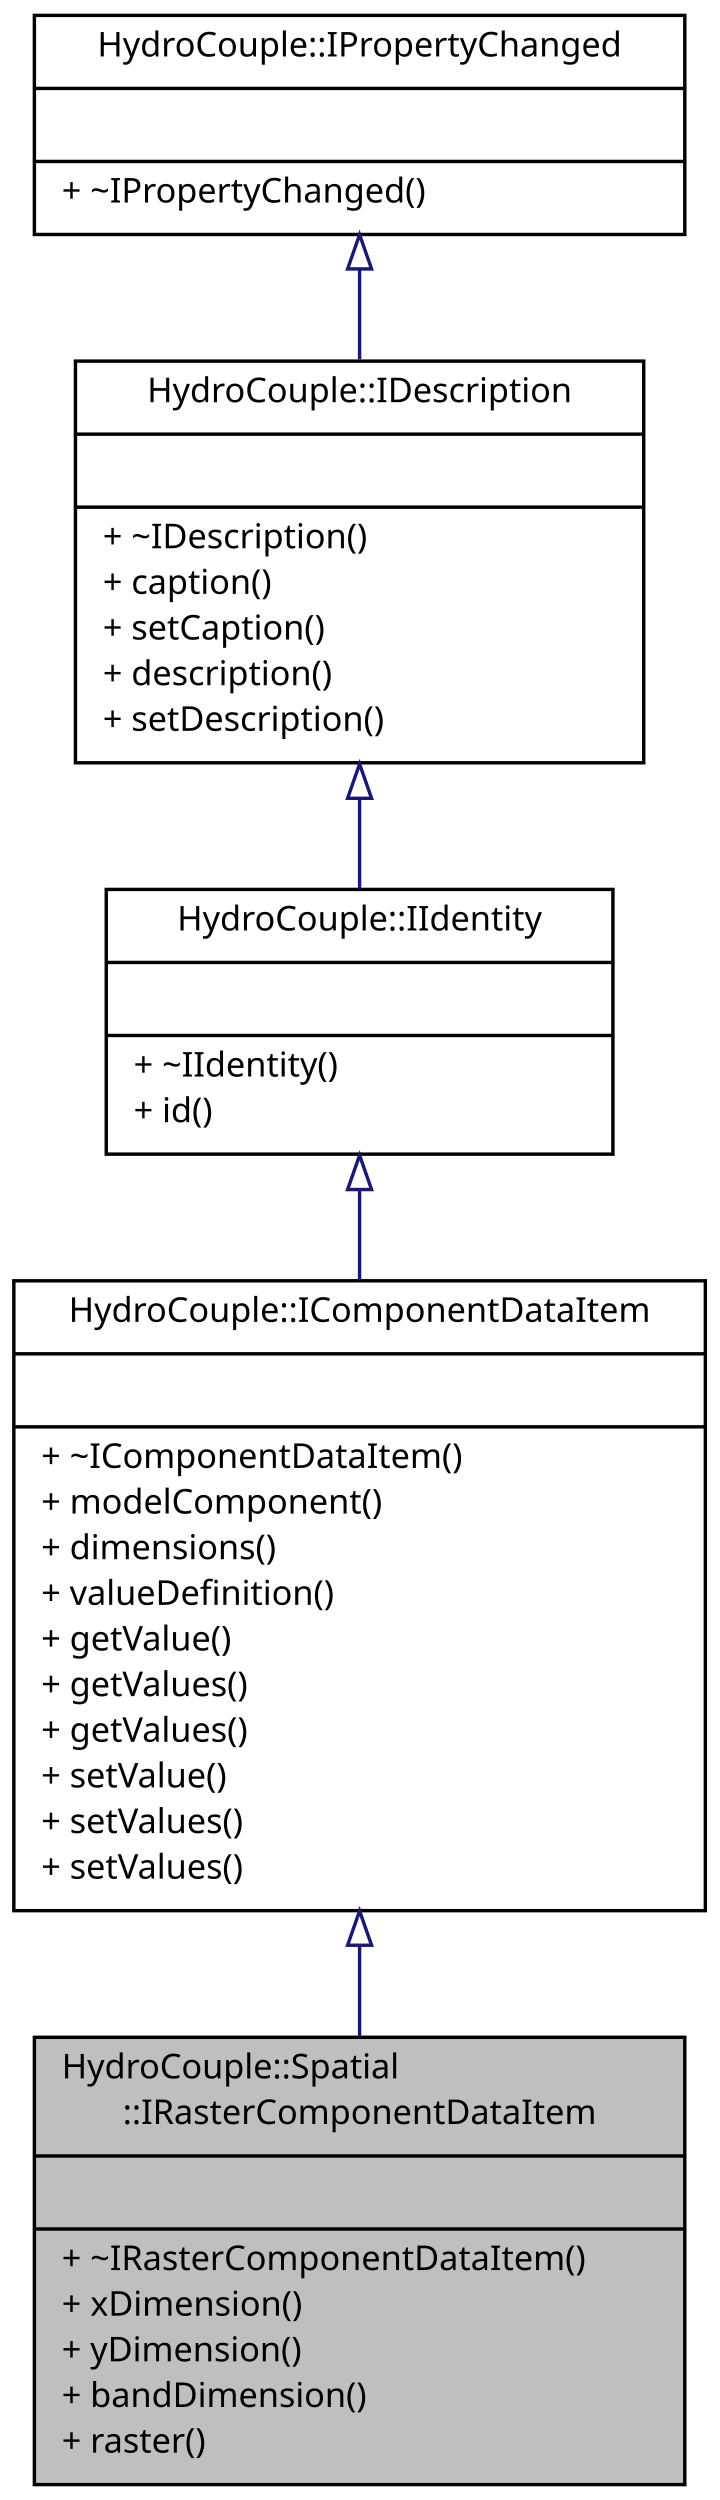
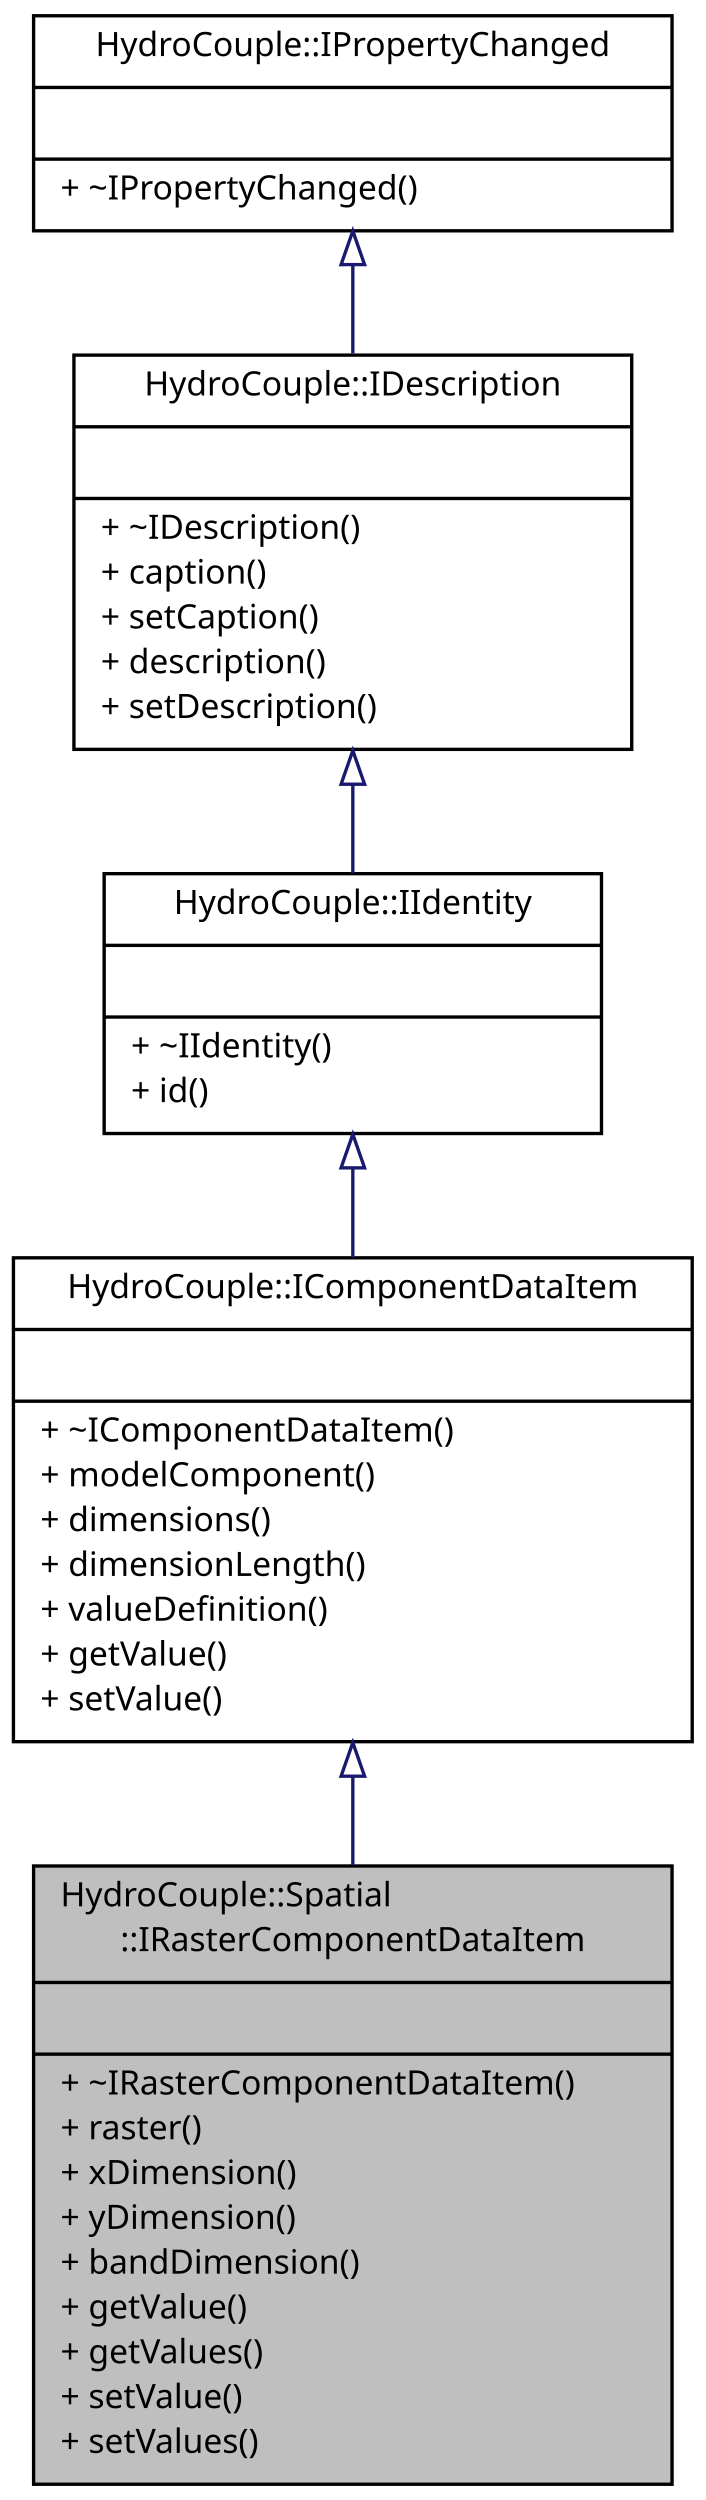
- <svg xmlns="http://www.w3.org/2000/svg" xmlns:xlink="http://www.w3.org/1999/xlink" width="210pt" height="730pt" viewBox="0.00 0.00 210.03 730.39">
-   <g id="graph0" class="graph" transform="scale(1 1) rotate(0) translate(4 726.389)">
+ <svg xmlns="http://www.w3.org/2000/svg" xmlns:xlink="http://www.w3.org/1999/xlink" width="210pt" height="744pt" viewBox="0.00 0.00 210.03 743.72">
+   <g id="graph0" class="graph" transform="scale(1 1) rotate(0) translate(4 739.724)">
    <g id="node1" class="node">
-       <polygon fill="#bfbfbf" stroke="black" points="6.001,-0.5 6.001,-131.18 196.029,-131.18 196.029,-0.5 6.001,-0.5" />
-       <text text-anchor="start" x="14.001" y="-119.18" font-family="Monaco" font-size="10.00">HydroCouple::Spatial</text>
-       <text text-anchor="middle" x="101.015" y="-105.845" font-family="Monaco" font-size="10.00">::IRasterComponentDataItem</text>
-       <polyline fill="none" stroke="black" points="6.001,-96.51 196.029,-96.51 " />
-       <text text-anchor="middle" x="101.015" y="-84.51" font-family="Monaco" font-size="10.00"> </text>
-       <polyline fill="none" stroke="black" points="6.001,-75.175 196.029,-75.175 " />
-       <text text-anchor="start" x="14.001" y="-63.175" font-family="Monaco" font-size="10.00">+ ~IRasterComponentDataItem()</text>
-       <text text-anchor="start" x="14.001" y="-49.84" font-family="Monaco" font-size="10.00">+ xDimension()</text>
-       <text text-anchor="start" x="14.001" y="-36.505" font-family="Monaco" font-size="10.00">+ yDimension()</text>
-       <text text-anchor="start" x="14.001" y="-23.17" font-family="Monaco" font-size="10.00">+ bandDimension()</text>
-       <text text-anchor="start" x="14.001" y="-9.835" font-family="Monaco" font-size="10.00">+ raster()</text>
+       <polygon fill="#bfbfbf" stroke="black" points="6.001,-0.5 6.001,-184.52 196.029,-184.52 196.029,-0.5 6.001,-0.5" />
+       <text text-anchor="start" x="14.001" y="-172.52" font-family="Monaco" font-size="10.00">HydroCouple::Spatial</text>
+       <text text-anchor="middle" x="101.015" y="-159.185" font-family="Monaco" font-size="10.00">::IRasterComponentDataItem</text>
+       <polyline fill="none" stroke="black" points="6.001,-149.85 196.029,-149.85 " />
+       <text text-anchor="middle" x="101.015" y="-137.85" font-family="Monaco" font-size="10.00"> </text>
+       <polyline fill="none" stroke="black" points="6.001,-128.515 196.029,-128.515 " />
+       <text text-anchor="start" x="14.001" y="-116.515" font-family="Monaco" font-size="10.00">+ ~IRasterComponentDataItem()</text>
+       <text text-anchor="start" x="14.001" y="-103.18" font-family="Monaco" font-size="10.00">+ raster()</text>
+       <text text-anchor="start" x="14.001" y="-89.845" font-family="Monaco" font-size="10.00">+ xDimension()</text>
+       <text text-anchor="start" x="14.001" y="-76.51" font-family="Monaco" font-size="10.00">+ yDimension()</text>
+       <text text-anchor="start" x="14.001" y="-63.175" font-family="Monaco" font-size="10.00">+ bandDimension()</text>
+       <text text-anchor="start" x="14.001" y="-49.84" font-family="Monaco" font-size="10.00">+ getValue()</text>
+       <text text-anchor="start" x="14.001" y="-36.505" font-family="Monaco" font-size="10.00">+ getValues()</text>
+       <text text-anchor="start" x="14.001" y="-23.17" font-family="Monaco" font-size="10.00">+ setValue()</text>
+       <text text-anchor="start" x="14.001" y="-9.835" font-family="Monaco" font-size="10.00">+ setValues()</text>
    </g>
    <g id="node2" class="node">
      <g id="a_node2">
        <a xlink:href="class_hydro_couple_1_1_i_component_data_item.html" target="_top" xlink:title="IComponentItem is a fundamental unit of data for a component. ">
-           <polygon fill="none" stroke="black" points="0,-168.18 0,-352.199 202.03,-352.199 202.03,-168.18 0,-168.18" />
-           <text text-anchor="middle" x="101.015" y="-340.199" font-family="Monaco" font-size="10.00">HydroCouple::IComponentDataItem</text>
-           <polyline fill="none" stroke="black" points="0,-330.864 202.03,-330.864 " />
-           <text text-anchor="middle" x="101.015" y="-318.864" font-family="Monaco" font-size="10.00"> </text>
-           <polyline fill="none" stroke="black" points="0,-309.529 202.03,-309.529 " />
-           <text text-anchor="start" x="8" y="-297.529" font-family="Monaco" font-size="10.00">+ ~IComponentDataItem()</text>
-           <text text-anchor="start" x="8" y="-284.194" font-family="Monaco" font-size="10.00">+ modelComponent()</text>
-           <text text-anchor="start" x="8" y="-270.859" font-family="Monaco" font-size="10.00">+ dimensions()</text>
+           <polygon fill="none" stroke="black" points="0,-221.52 0,-365.534 202.03,-365.534 202.03,-221.52 0,-221.52" />
+           <text text-anchor="middle" x="101.015" y="-353.534" font-family="Monaco" font-size="10.00">HydroCouple::IComponentDataItem</text>
+           <polyline fill="none" stroke="black" points="0,-344.199 202.03,-344.199 " />
+           <text text-anchor="middle" x="101.015" y="-332.199" font-family="Monaco" font-size="10.00"> </text>
+           <polyline fill="none" stroke="black" points="0,-322.864 202.03,-322.864 " />
+           <text text-anchor="start" x="8" y="-310.864" font-family="Monaco" font-size="10.00">+ ~IComponentDataItem()</text>
+           <text text-anchor="start" x="8" y="-297.529" font-family="Monaco" font-size="10.00">+ modelComponent()</text>
+           <text text-anchor="start" x="8" y="-284.194" font-family="Monaco" font-size="10.00">+ dimensions()</text>
+           <text text-anchor="start" x="8" y="-270.859" font-family="Monaco" font-size="10.00">+ dimensionLength()</text>
          <text text-anchor="start" x="8" y="-257.524" font-family="Monaco" font-size="10.00">+ valueDefinition()</text>
          <text text-anchor="start" x="8" y="-244.189" font-family="Monaco" font-size="10.00">+ getValue()</text>
-           <text text-anchor="start" x="8" y="-230.854" font-family="Monaco" font-size="10.00">+ getValues()</text>
-           <text text-anchor="start" x="8" y="-217.52" font-family="Monaco" font-size="10.00">+ getValues()</text>
-           <text text-anchor="start" x="8" y="-204.185" font-family="Monaco" font-size="10.00">+ setValue()</text>
-           <text text-anchor="start" x="8" y="-190.85" font-family="Monaco" font-size="10.00">+ setValues()</text>
-           <text text-anchor="start" x="8" y="-177.515" font-family="Monaco" font-size="10.00">+ setValues()</text>
+           <text text-anchor="start" x="8" y="-230.854" font-family="Monaco" font-size="10.00">+ setValue()</text>
        </a>
      </g>
    </g>
    <g id="edge1" class="edge">
-       <path fill="none" stroke="midnightblue" d="M101.015,-157.88C101.015,-148.85 101.015,-139.88 101.015,-131.291" />
-       <polygon fill="none" stroke="midnightblue" points="97.515,-158.084 101.015,-168.084 104.515,-158.084 97.515,-158.084" />
+       <path fill="none" stroke="midnightblue" d="M101.015,-211.143C101.015,-202.454 101.015,-193.573 101.015,-184.78" />
+       <polygon fill="none" stroke="midnightblue" points="97.515,-211.239 101.015,-221.239 104.515,-211.239 97.515,-211.239" />
    </g>
    <g id="node3" class="node">
      <g id="a_node3">
        <a xlink:href="class_hydro_couple_1_1_i_identity.html" target="_top" xlink:title="IIdentity interface class defines a method to get the Id of an HydroCouple entity. ">
-           <polygon fill="none" stroke="black" points="27.004,-389.199 27.004,-466.539 175.026,-466.539 175.026,-389.199 27.004,-389.199" />
-           <text text-anchor="middle" x="101.015" y="-454.539" font-family="Monaco" font-size="10.00">HydroCouple::IIdentity</text>
-           <polyline fill="none" stroke="black" points="27.004,-445.204 175.026,-445.204 " />
-           <text text-anchor="middle" x="101.015" y="-433.204" font-family="Monaco" font-size="10.00"> </text>
-           <polyline fill="none" stroke="black" points="27.004,-423.869 175.026,-423.869 " />
-           <text text-anchor="start" x="35.004" y="-411.869" font-family="Monaco" font-size="10.00">+ ~IIdentity()</text>
-           <text text-anchor="start" x="35.004" y="-398.534" font-family="Monaco" font-size="10.00">+ id()</text>
+           <polygon fill="none" stroke="black" points="27.004,-402.534 27.004,-479.874 175.026,-479.874 175.026,-402.534 27.004,-402.534" />
+           <text text-anchor="middle" x="101.015" y="-467.874" font-family="Monaco" font-size="10.00">HydroCouple::IIdentity</text>
+           <polyline fill="none" stroke="black" points="27.004,-458.539 175.026,-458.539 " />
+           <text text-anchor="middle" x="101.015" y="-446.539" font-family="Monaco" font-size="10.00"> </text>
+           <polyline fill="none" stroke="black" points="27.004,-437.204 175.026,-437.204 " />
+           <text text-anchor="start" x="35.004" y="-425.204" font-family="Monaco" font-size="10.00">+ ~IIdentity()</text>
+           <text text-anchor="start" x="35.004" y="-411.869" font-family="Monaco" font-size="10.00">+ id()</text>
        </a>
      </g>
    </g>
    <g id="edge2" class="edge">
-       <path fill="none" stroke="midnightblue" d="M101.015,-378.617C101.015,-370.264 101.015,-361.338 101.015,-352.28" />
-       <polygon fill="none" stroke="midnightblue" points="97.515,-378.859 101.015,-388.859 104.515,-378.859 97.515,-378.859" />
+       <path fill="none" stroke="midnightblue" d="M101.015,-392.182C101.015,-383.638 101.015,-374.577 101.015,-365.553" />
+       <polygon fill="none" stroke="midnightblue" points="97.515,-392.309 101.015,-402.309 104.515,-392.309 97.515,-392.309" />
    </g>
    <g id="node4" class="node">
      <g id="a_node4">
        <a xlink:href="class_hydro_couple_1_1_i_description.html" target="_top" xlink:title="IDescription interface class provides descriptive information on a HydroCouple object. ">
-           <polygon fill="none" stroke="black" points="18.003,-503.539 18.003,-620.884 184.027,-620.884 184.027,-503.539 18.003,-503.539" />
-           <text text-anchor="middle" x="101.015" y="-608.884" font-family="Monaco" font-size="10.00">HydroCouple::IDescription</text>
-           <polyline fill="none" stroke="black" points="18.003,-599.549 184.027,-599.549 " />
-           <text text-anchor="middle" x="101.015" y="-587.549" font-family="Monaco" font-size="10.00"> </text>
-           <polyline fill="none" stroke="black" points="18.003,-578.214 184.027,-578.214 " />
-           <text text-anchor="start" x="26.003" y="-566.214" font-family="Monaco" font-size="10.00">+ ~IDescription()</text>
-           <text text-anchor="start" x="26.003" y="-552.879" font-family="Monaco" font-size="10.00">+ caption()</text>
-           <text text-anchor="start" x="26.003" y="-539.544" font-family="Monaco" font-size="10.00">+ setCaption()</text>
-           <text text-anchor="start" x="26.003" y="-526.209" font-family="Monaco" font-size="10.00">+ description()</text>
-           <text text-anchor="start" x="26.003" y="-512.874" font-family="Monaco" font-size="10.00">+ setDescription()</text>
+           <polygon fill="none" stroke="black" points="18.003,-516.874 18.003,-634.219 184.027,-634.219 184.027,-516.874 18.003,-516.874" />
+           <text text-anchor="middle" x="101.015" y="-622.219" font-family="Monaco" font-size="10.00">HydroCouple::IDescription</text>
+           <polyline fill="none" stroke="black" points="18.003,-612.884 184.027,-612.884 " />
+           <text text-anchor="middle" x="101.015" y="-600.884" font-family="Monaco" font-size="10.00"> </text>
+           <polyline fill="none" stroke="black" points="18.003,-591.549 184.027,-591.549 " />
+           <text text-anchor="start" x="26.003" y="-579.549" font-family="Monaco" font-size="10.00">+ ~IDescription()</text>
+           <text text-anchor="start" x="26.003" y="-566.214" font-family="Monaco" font-size="10.00">+ caption()</text>
+           <text text-anchor="start" x="26.003" y="-552.879" font-family="Monaco" font-size="10.00">+ setCaption()</text>
+           <text text-anchor="start" x="26.003" y="-539.544" font-family="Monaco" font-size="10.00">+ description()</text>
+           <text text-anchor="start" x="26.003" y="-526.209" font-family="Monaco" font-size="10.00">+ setDescription()</text>
        </a>
      </g>
    </g>
    <g id="edge3" class="edge">
-       <path fill="none" stroke="midnightblue" d="M101.015,-492.973C101.015,-483.934 101.015,-474.947 101.015,-466.687" />
-       <polygon fill="none" stroke="midnightblue" points="97.515,-493.164 101.015,-503.164 104.515,-493.164 97.515,-493.164" />
+       <path fill="none" stroke="midnightblue" d="M101.015,-506.308C101.015,-497.269 101.015,-488.282 101.015,-480.022" />
+       <polygon fill="none" stroke="midnightblue" points="97.515,-506.499 101.015,-516.499 104.515,-506.499 97.515,-506.499" />
    </g>
    <g id="node5" class="node">
      <g id="a_node5">
        <a xlink:href="class_hydro_couple_1_1_i_property_changed.html" target="_top" xlink:title="IPropertyChanged interface is used to emit signal/event when a property of an object changes...">
-           <polygon fill="none" stroke="black" points="6.001,-657.884 6.001,-721.889 196.029,-721.889 196.029,-657.884 6.001,-657.884" />
-           <text text-anchor="middle" x="101.015" y="-709.889" font-family="Monaco" font-size="10.00">HydroCouple::IPropertyChanged</text>
-           <polyline fill="none" stroke="black" points="6.001,-700.554 196.029,-700.554 " />
-           <text text-anchor="middle" x="101.015" y="-688.554" font-family="Monaco" font-size="10.00"> </text>
-           <polyline fill="none" stroke="black" points="6.001,-679.219 196.029,-679.219 " />
-           <text text-anchor="start" x="14.001" y="-667.219" font-family="Monaco" font-size="10.00">+ ~IPropertyChanged()</text>
+           <polygon fill="none" stroke="black" points="6.001,-671.219 6.001,-735.224 196.029,-735.224 196.029,-671.219 6.001,-671.219" />
+           <text text-anchor="middle" x="101.015" y="-723.224" font-family="Monaco" font-size="10.00">HydroCouple::IPropertyChanged</text>
+           <polyline fill="none" stroke="black" points="6.001,-713.889 196.029,-713.889 " />
+           <text text-anchor="middle" x="101.015" y="-701.889" font-family="Monaco" font-size="10.00"> </text>
+           <polyline fill="none" stroke="black" points="6.001,-692.554 196.029,-692.554 " />
+           <text text-anchor="start" x="14.001" y="-680.554" font-family="Monaco" font-size="10.00">+ ~IPropertyChanged()</text>
        </a>
      </g>
    </g>
    <g id="edge4" class="edge">
-       <path fill="none" stroke="midnightblue" d="M101.015,-647.563C101.015,-639.178 101.015,-630.212 101.015,-621.37" />
-       <polygon fill="none" stroke="midnightblue" points="97.515,-647.821 101.015,-657.821 104.515,-647.821 97.515,-647.821" />
+       <path fill="none" stroke="midnightblue" d="M101.015,-660.898C101.015,-652.513 101.015,-643.547 101.015,-634.705" />
+       <polygon fill="none" stroke="midnightblue" points="97.515,-661.155 101.015,-671.156 104.515,-661.156 97.515,-661.155" />
    </g>
  </g>
</svg>
